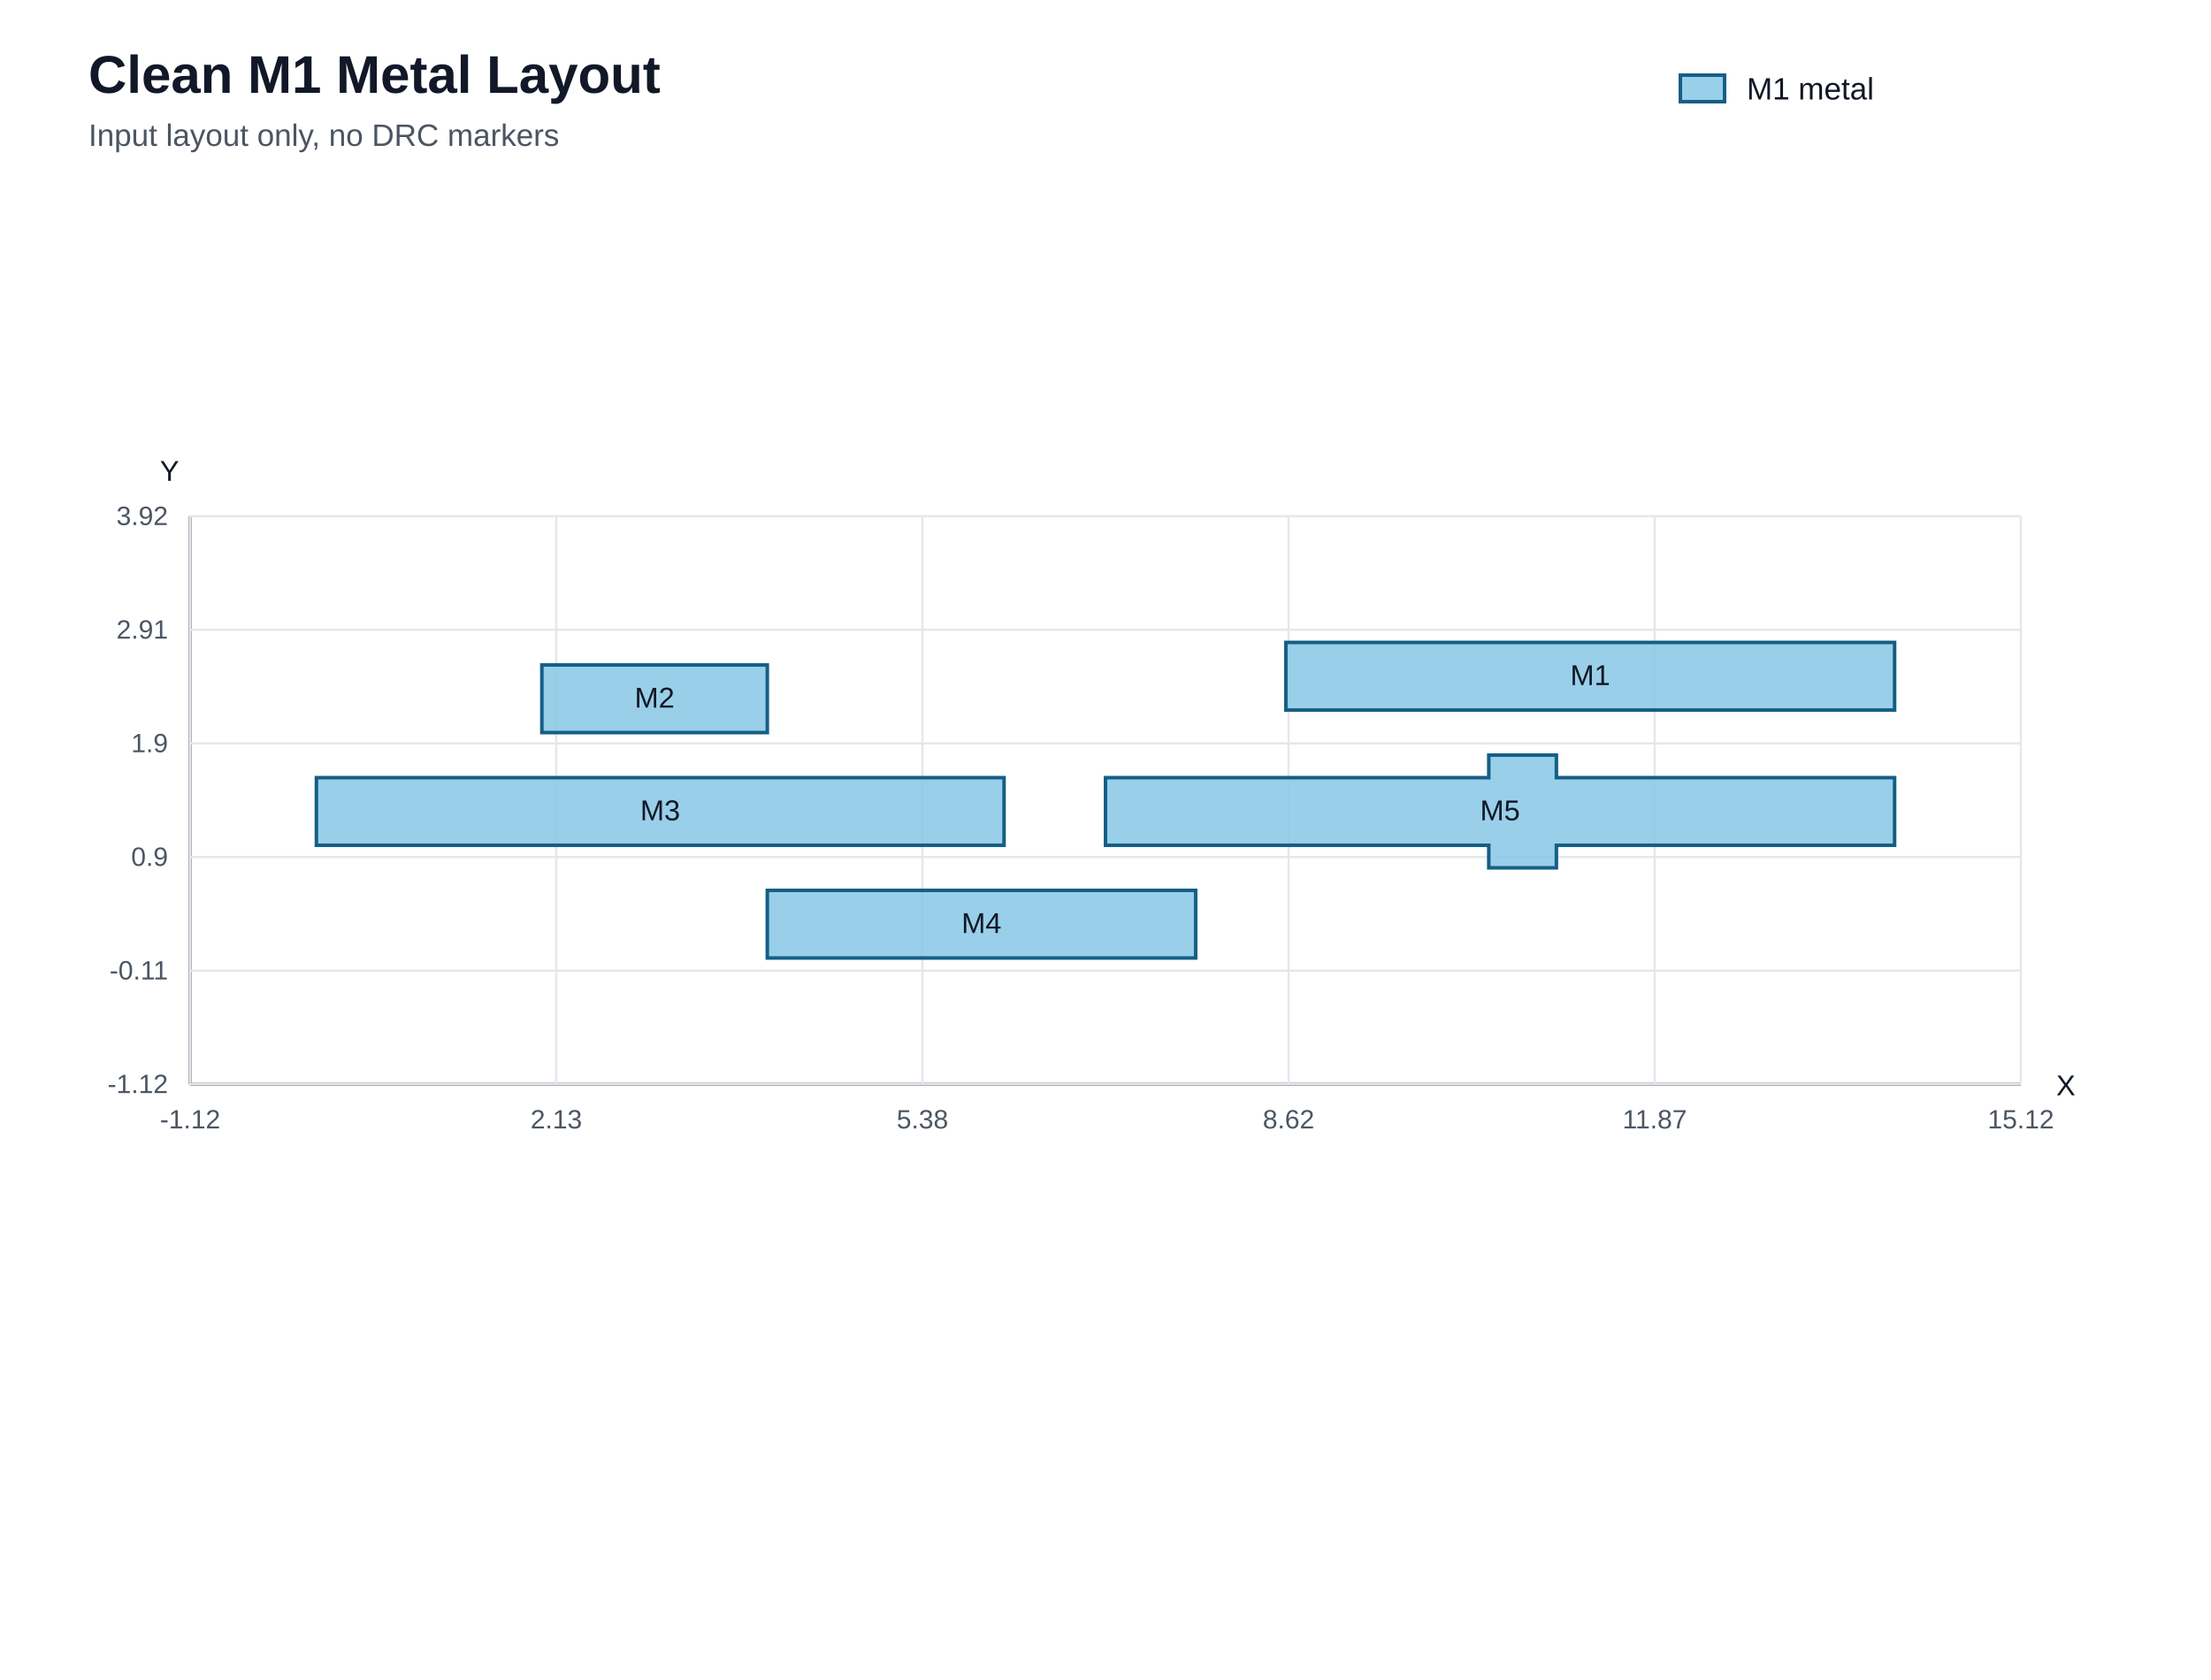
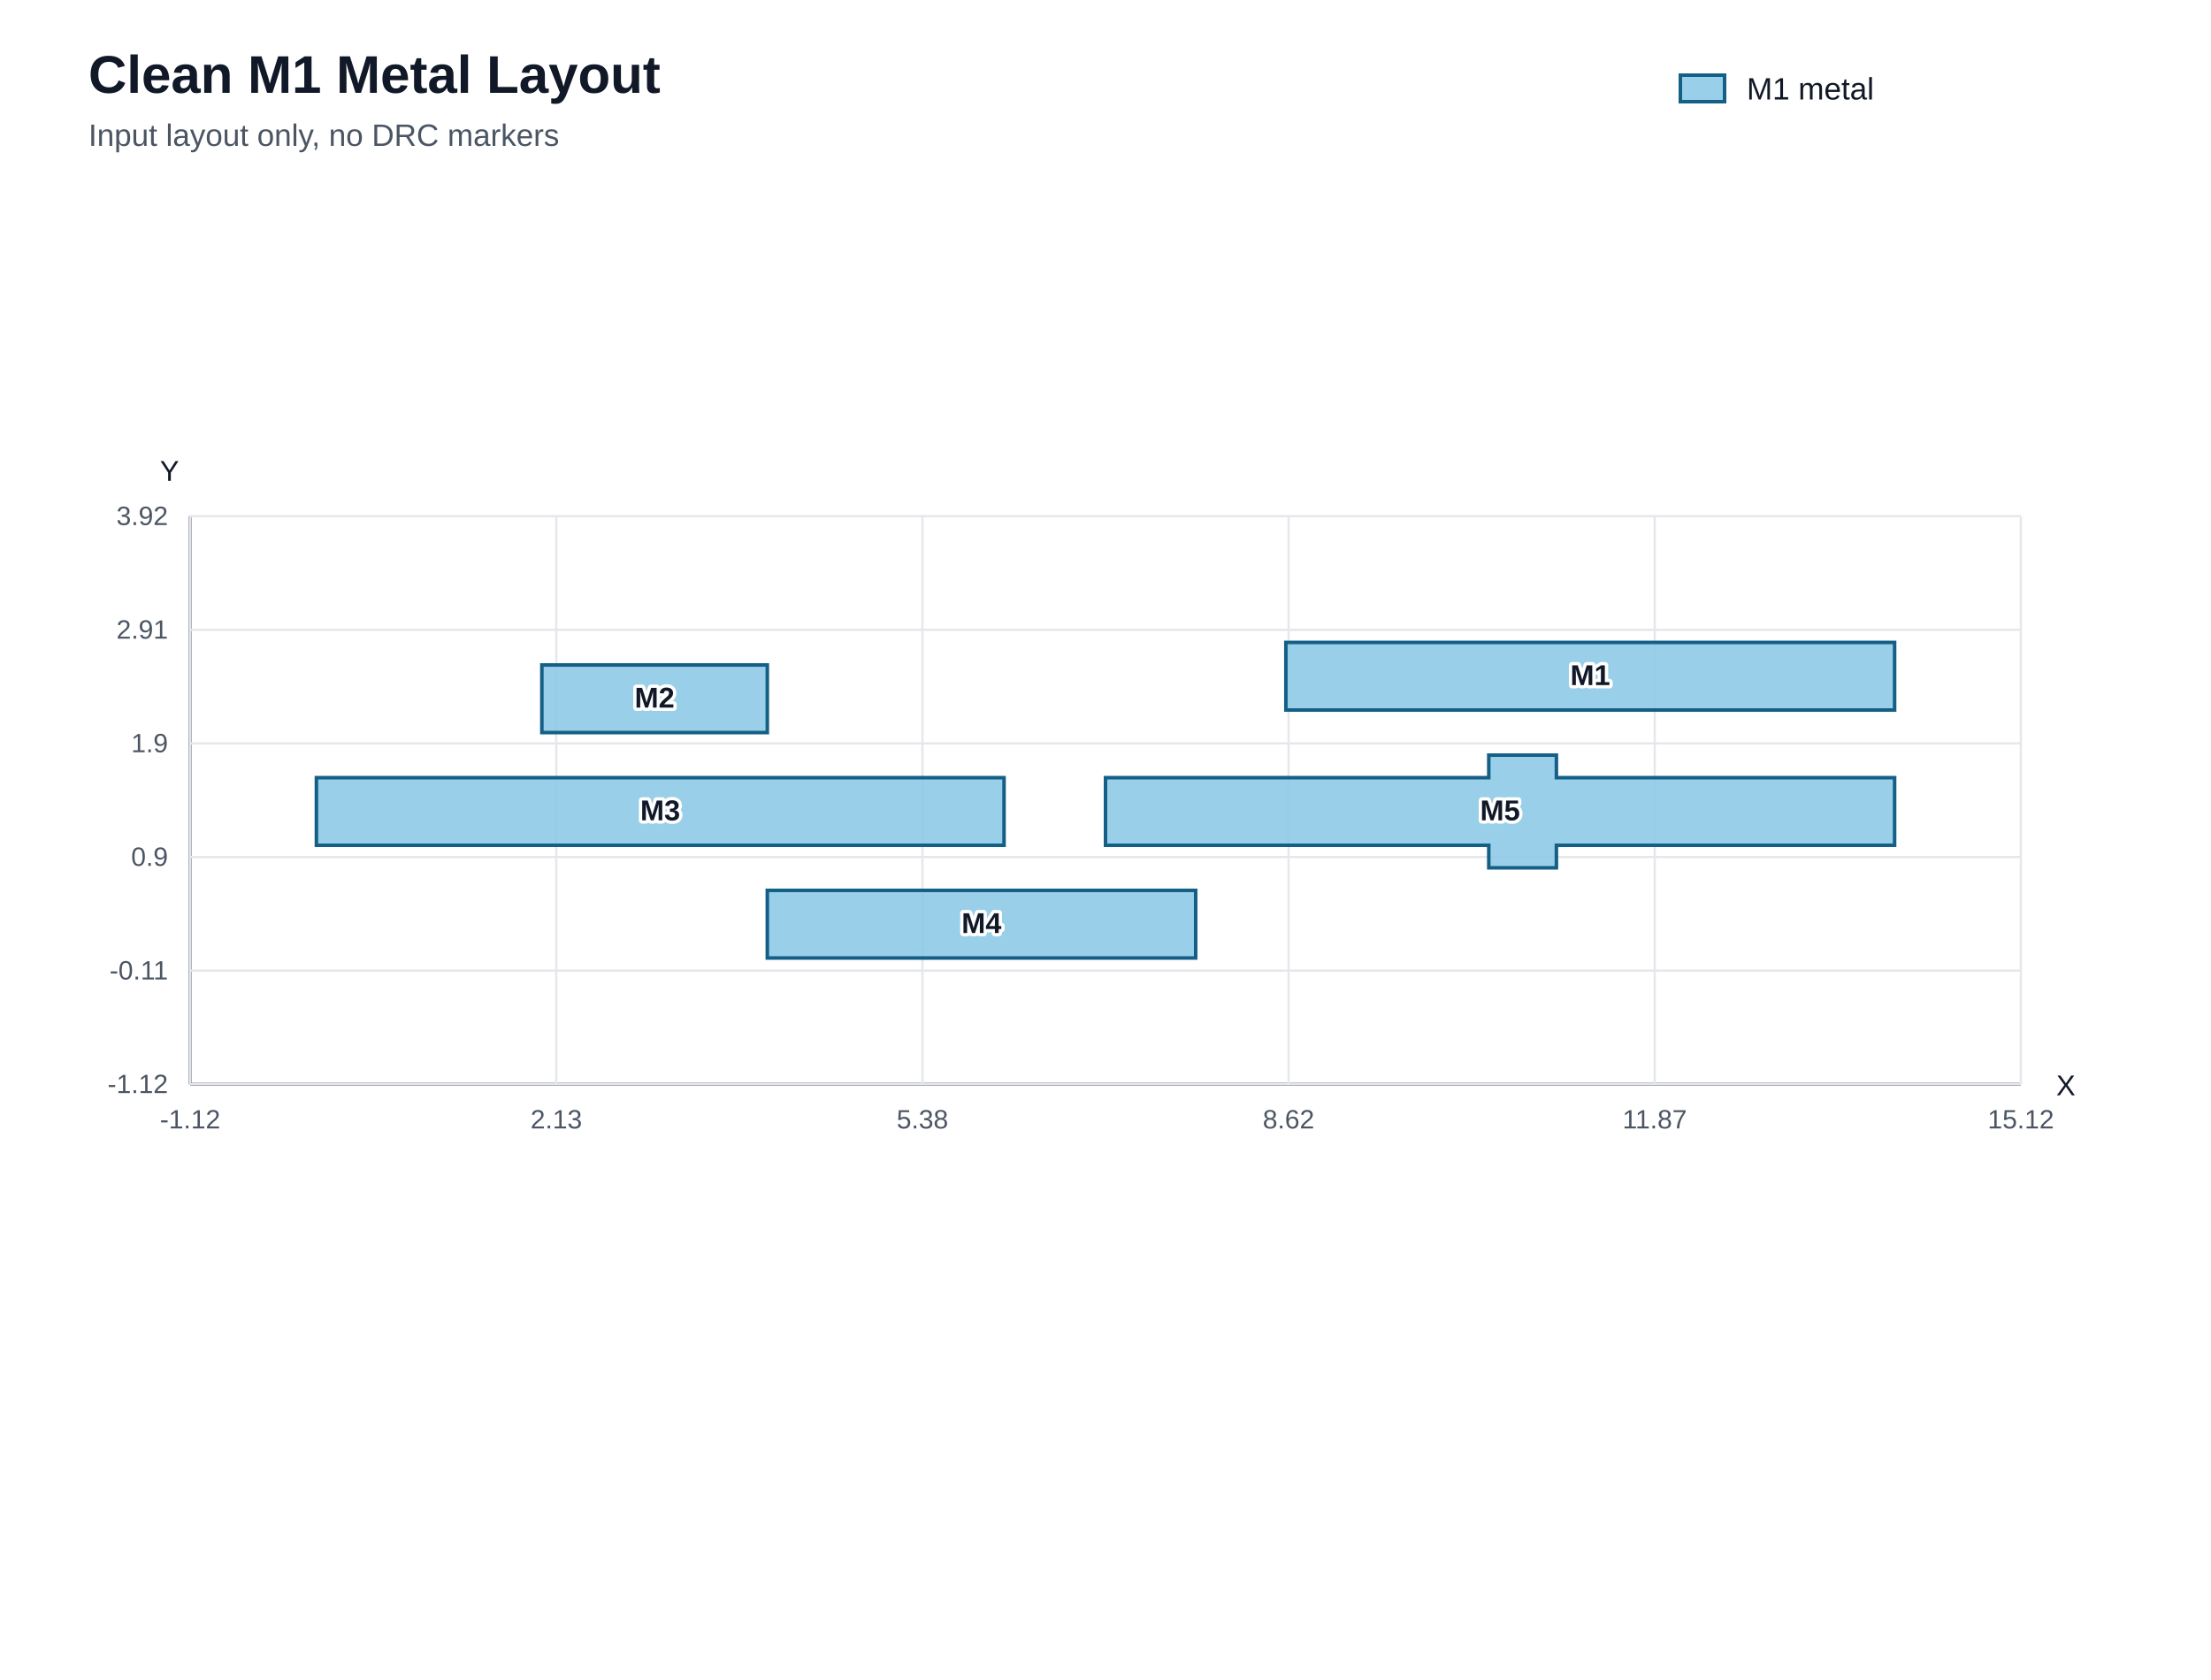
<svg xmlns="http://www.w3.org/2000/svg" width="1000" height="760" viewBox="0 0 1000 760" role="img" aria-label="Clean M1 metal layout">
  <rect width="1000" height="760" fill="#ffffff" />
  <style>
- .title{font:700 24px Arial,sans-serif;fill:#111827}.sub{font:14px Arial,sans-serif;fill:#4b5563}.axis{stroke:#374151;stroke-width:1.2}.grid{stroke:#e5e7eb;stroke-width:1}.tick{font:12px Arial,sans-serif;fill:#4b5563}.metal{fill:#8ecae6;stroke:#145f86;stroke-width:1.6;fill-opacity:.9}.viol{fill:#ef4444;stroke:#991b1b;stroke-width:1.8;fill-opacity:.34}.label{font:13px Arial,sans-serif;fill:#111827}.legend{font:14px Arial,sans-serif;fill:#111827}
+ .title{font:700 24px Arial,sans-serif;fill:#111827}.sub{font:14px Arial,sans-serif;fill:#4b5563}.axis{stroke:#374151;stroke-width:1.2}.grid{stroke:#e5e7eb;stroke-width:1}.tick{font:12px Arial,sans-serif;fill:#4b5563}.metal{fill:#8ecae6;stroke:#145f86;stroke-width:1.6;fill-opacity:.9;fill-rule:evenodd}.check{fill:#ff8800;stroke:#e67300;stroke-width:1.8;fill-opacity:.6}.viol{fill:#ff0000;stroke:#d90000;stroke-width:1.8;fill-opacity:.9}.eol{stroke:#166534;stroke-width:3.5;stroke-linecap:round}.metal-label{font:700 13px Arial,sans-serif;fill:#111827;paint-order:stroke;stroke:#fff;stroke-width:3;stroke-linejoin:round;pointer-events:none}.label{font:13px Arial,sans-serif;fill:#111827}.legend{font:14px Arial,sans-serif;fill:#111827}
</style>
  <text class="title" x="40" y="42">Clean M1 Metal Layout</text>
  <text class="sub" x="40" y="66">Input layout only, no DRC markers</text>
  <line class="axis" x1="86" y1="490.483" x2="914" y2="490.483" />
  <line class="axis" x1="86" y1="490.483" x2="86" y2="233.517" />
  <text class="label" x="930" y="495.483">X</text>
  <text class="label" x="81" y="217.517" text-anchor="end">Y</text>
  <line class="grid" x1="86" y1="233.517" x2="86" y2="490.483" />
  <text class="tick" x="86" y="510.483" text-anchor="middle">-1.12</text>
  <line class="grid" x1="86" y1="490.483" x2="914" y2="490.483" />
  <text class="tick" x="76" y="494.483" text-anchor="end">-1.12</text>
  <line class="grid" x1="251.6" y1="233.517" x2="251.6" y2="490.483" />
  <text class="tick" x="251.6" y="510.483" text-anchor="middle">2.13</text>
  <line class="grid" x1="86" y1="439.09" x2="914" y2="439.09" />
  <text class="tick" x="76" y="443.09" text-anchor="end">-0.11</text>
  <line class="grid" x1="417.2" y1="233.517" x2="417.2" y2="490.483" />
  <text class="tick" x="417.2" y="510.483" text-anchor="middle">5.38</text>
  <line class="grid" x1="86" y1="387.697" x2="914" y2="387.697" />
  <text class="tick" x="76" y="391.697" text-anchor="end">0.9</text>
  <line class="grid" x1="582.8" y1="233.517" x2="582.8" y2="490.483" />
  <text class="tick" x="582.8" y="510.483" text-anchor="middle">8.62</text>
  <line class="grid" x1="86" y1="336.303" x2="914" y2="336.303" />
  <text class="tick" x="76" y="340.303" text-anchor="end">1.9</text>
  <line class="grid" x1="748.4" y1="233.517" x2="748.4" y2="490.483" />
  <text class="tick" x="748.4" y="510.483" text-anchor="middle">11.87</text>
  <line class="grid" x1="86" y1="284.91" x2="914" y2="284.91" />
  <text class="tick" x="76" y="288.91" text-anchor="end">2.91</text>
  <line class="grid" x1="914" y1="233.517" x2="914" y2="490.483" />
  <text class="tick" x="914" y="510.483" text-anchor="middle">15.12</text>
  <line class="grid" x1="86" y1="233.517" x2="914" y2="233.517" />
  <text class="tick" x="76" y="237.517" text-anchor="end">3.92</text>
-   <path class="metal" d="M 581.576 321.212 L 581.576 290.621 L 856.897 290.621 L 856.897 321.212 L 581.576 321.212 Z" />
-   <text class="label" x="719.236" y="309.916" text-anchor="middle">M1</text>
-   <path class="metal" d="M 245.074 331.409 L 245.074 300.818 L 347.044 300.818 L 347.044 331.409 L 245.074 331.409 Z" />
-   <text class="label" x="296.059" y="320.113" text-anchor="middle">M2</text>
-   <path class="metal" d="M 143.103 382.394 L 143.103 351.803 L 454.113 351.803 L 454.113 382.394 L 143.103 382.394 Z" />
-   <text class="label" x="298.608" y="371.099" text-anchor="middle">M3</text>
-   <path class="metal" d="M 347.044 433.379 L 347.044 402.788 L 540.788 402.788 L 540.788 433.379 L 347.044 433.379 Z" />
-   <text class="label" x="443.916" y="422.084" text-anchor="middle">M4</text>
-   <path class="metal" d="M 673.35 351.803 L 673.35 341.606 L 703.941 341.606 L 703.941 351.803 L 856.897 351.803 L 856.897 382.394 L 703.941 382.394 L 703.941 392.591 L 673.35 392.591 L 673.35 382.394 L 500 382.394 L 500 351.803 L 673.35 351.803 Z" />
-   <text class="label" x="678.448" y="371.099" text-anchor="middle">M5</text>
+   <path class="metal" d="M 581.576 321.212 L 581.576 290.621 L 856.897 290.621 L 856.897 321.212 L 581.576 321.212 Z " />
+   <path class="metal" d="M 245.074 331.409 L 245.074 300.818 L 347.044 300.818 L 347.044 331.409 L 245.074 331.409 Z " />
+   <path class="metal" d="M 143.103 382.394 L 143.103 351.803 L 454.113 351.803 L 454.113 382.394 L 143.103 382.394 Z " />
+   <path class="metal" d="M 347.044 433.379 L 347.044 402.788 L 540.788 402.788 L 540.788 433.379 L 347.044 433.379 Z " />
+   <path class="metal" d="M 673.35 351.803 L 673.35 341.606 L 703.941 341.606 L 703.941 351.803 L 856.897 351.803 L 856.897 382.394 L 703.941 382.394 L 703.941 392.591 L 673.35 392.591 L 673.35 382.394 L 500 382.394 L 500 351.803 L 673.35 351.803 Z " />
+   <text class="metal-label" x="719.236" y="309.916" text-anchor="middle">M1</text>
+   <text class="metal-label" x="296.059" y="320.113" text-anchor="middle">M2</text>
+   <text class="metal-label" x="298.608" y="371.099" text-anchor="middle">M3</text>
+   <text class="metal-label" x="443.916" y="422.084" text-anchor="middle">M4</text>
+   <text class="metal-label" x="678.448" y="371.099" text-anchor="middle">M5</text>
  <rect x="760" y="34" width="20" height="12" class="metal" />
  <text class="legend" x="790" y="45">M1 metal</text>
</svg>
